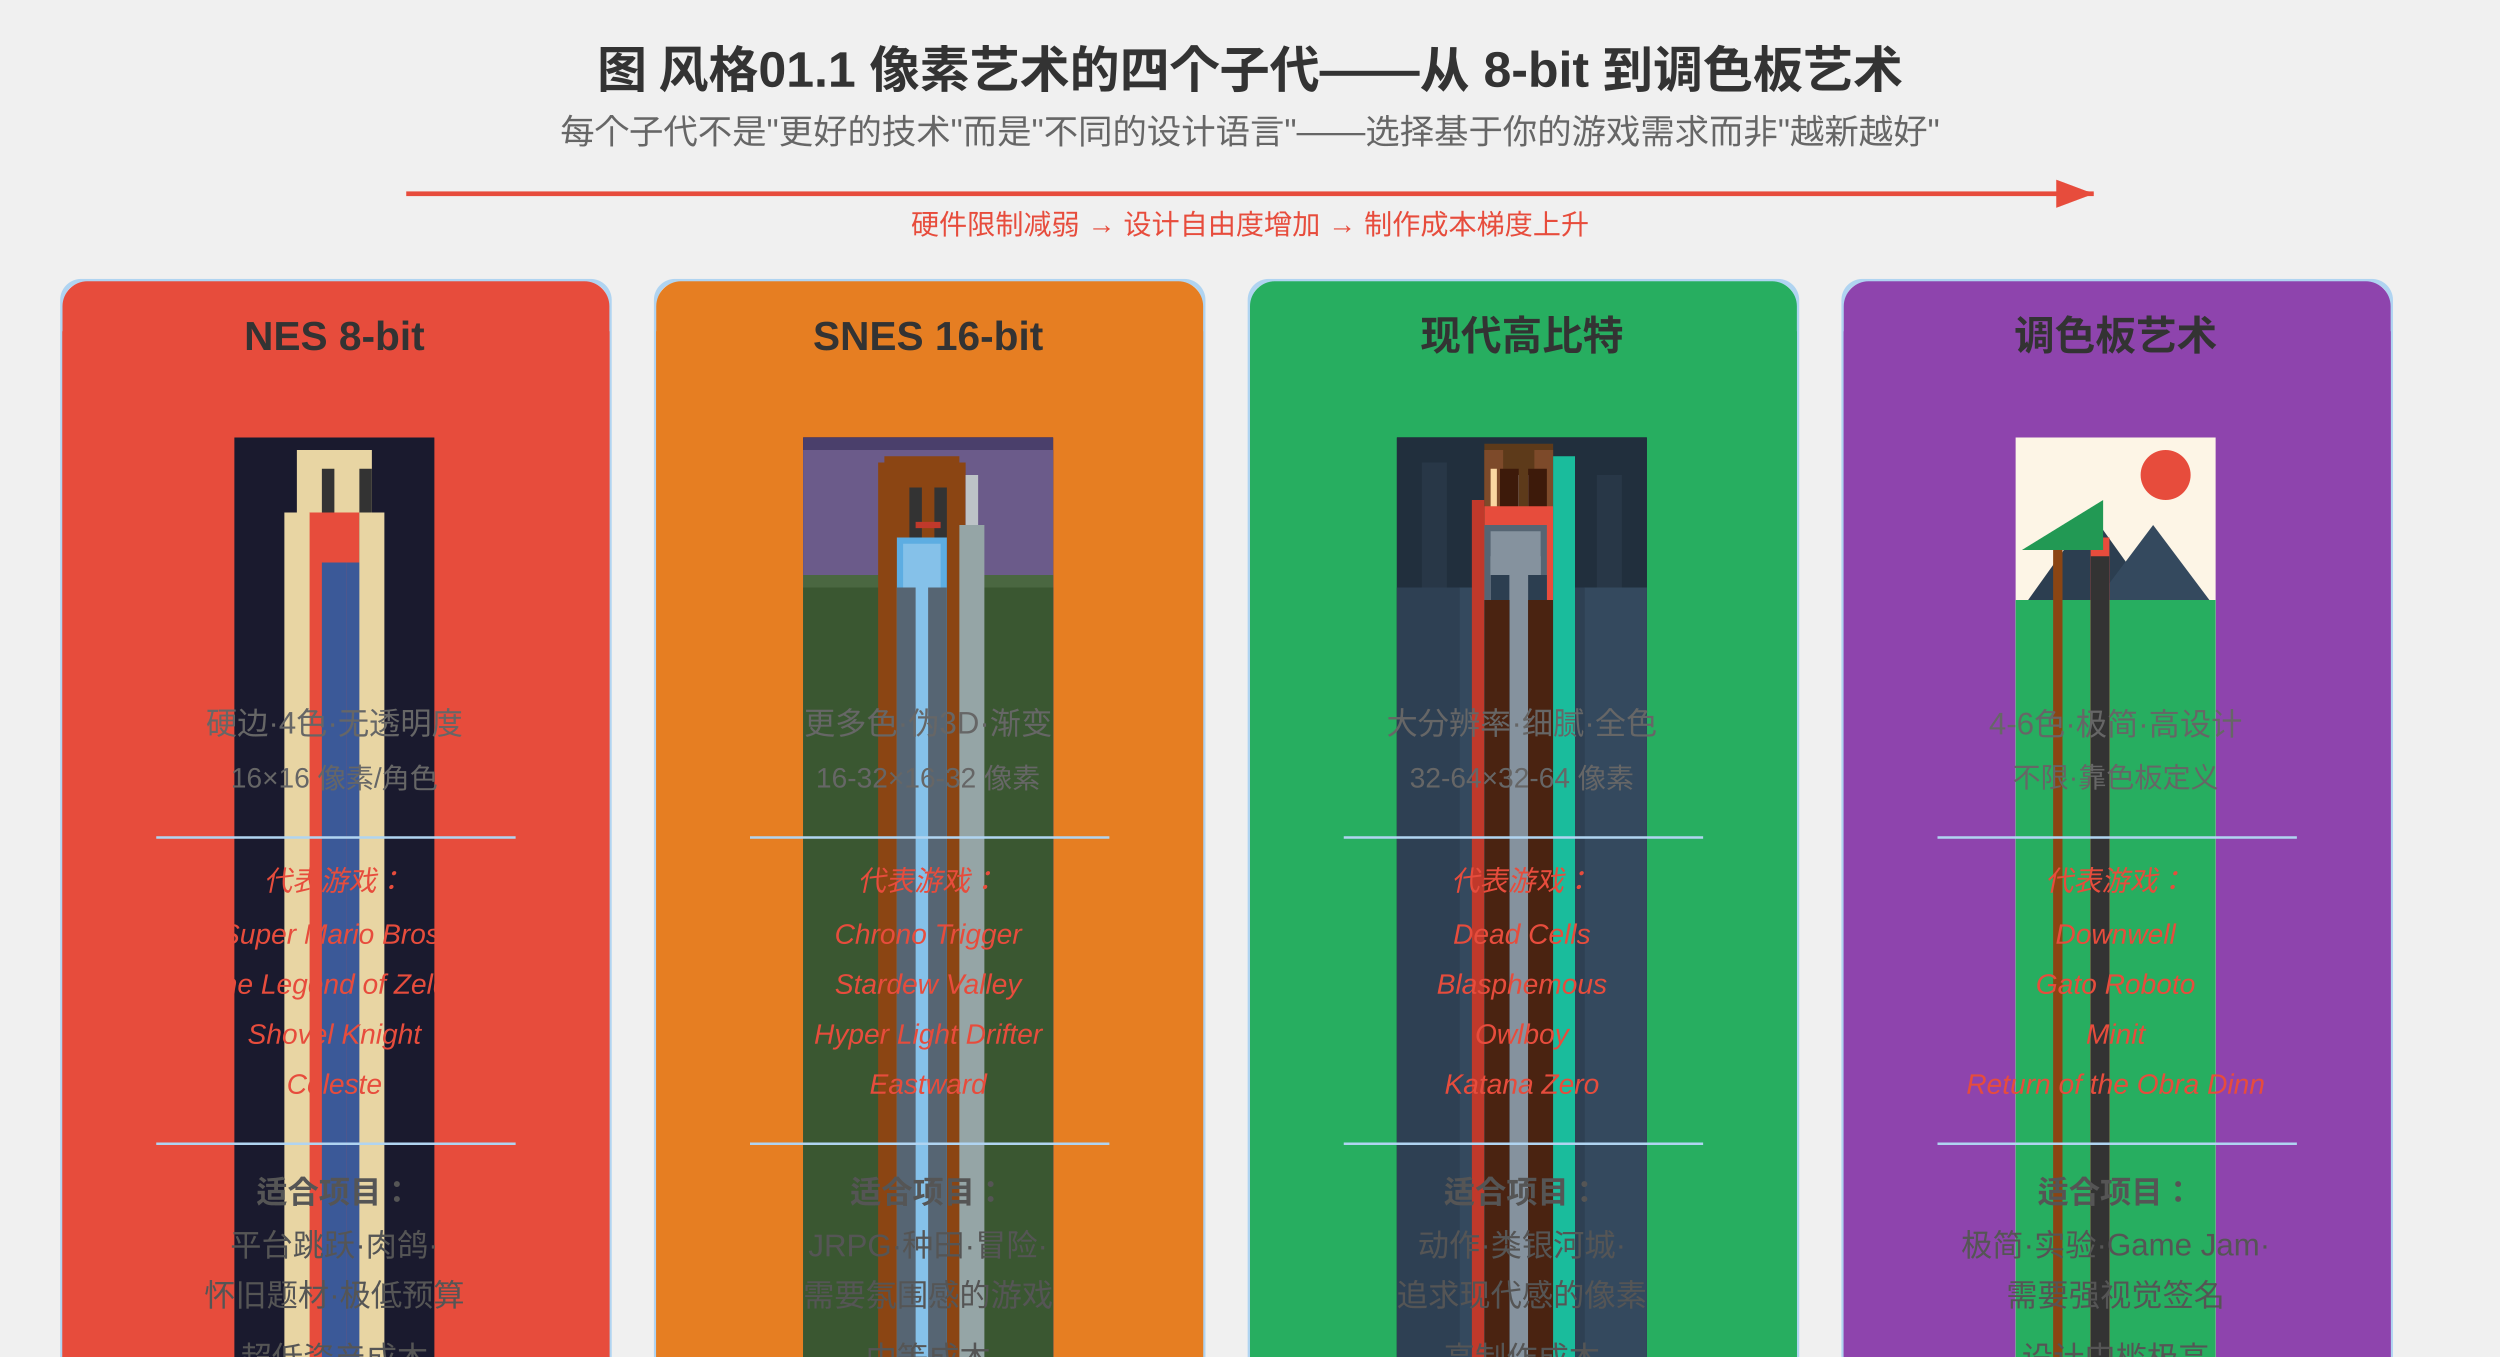
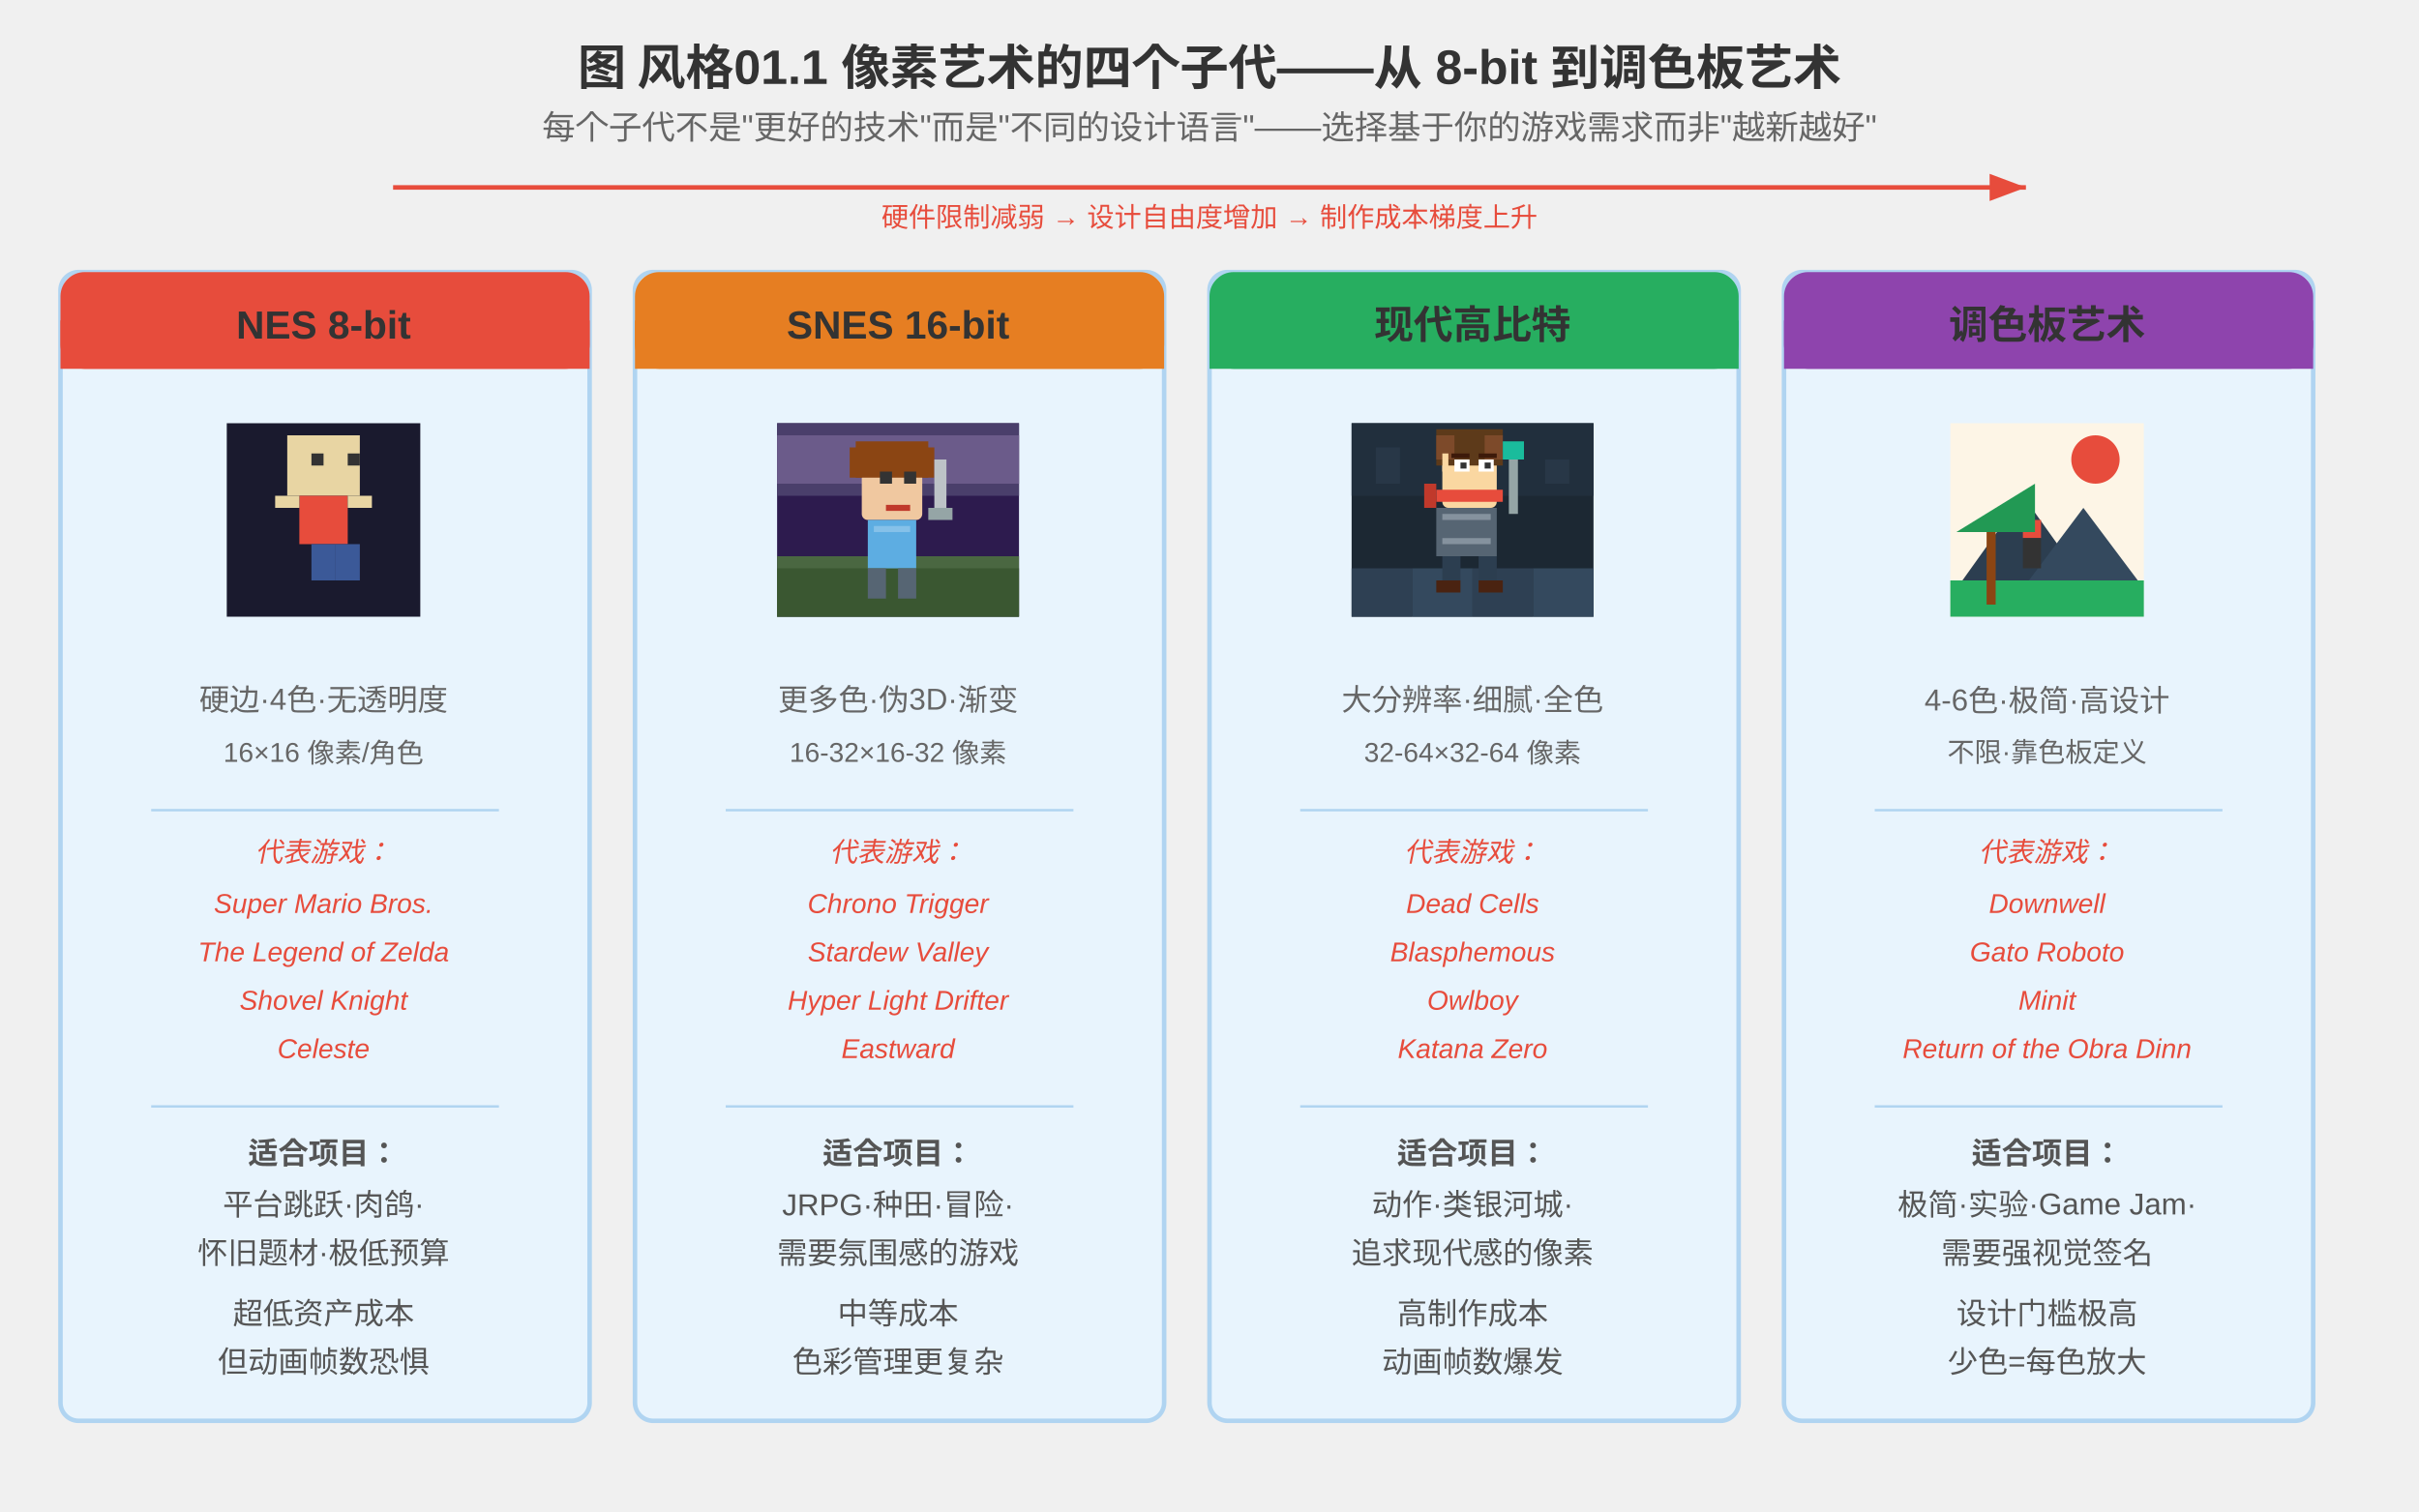
- <svg xmlns="http://www.w3.org/2000/svg" viewBox="0.0 0.0 800.0 434" width="800" height="434">
+ <svg xmlns="http://www.w3.org/2000/svg" viewBox="0 0 800 500" width="800" height="500">
  <style>
    text { font-family: 'PingFang SC','Microsoft YaHei',Arial,sans-serif; }
    .title { font-size: 16px; font-weight: bold; fill: #333; }
    .subtitle { font-size: 11px; fill: #666; }
    .gen-title { font-size: 13px; font-weight: bold; fill: #333; text-anchor: middle; }
    .gen-sub { font-size: 10px; fill: #666; text-anchor: middle; }
    .gen-game { font-size: 9px; fill: #E74C3C; text-anchor: middle; font-style: italic; }
    .gen-res { font-size: 9px; fill: #666; text-anchor: middle; }
    .label { font-size: 10px; fill: #555; }
    .box { fill: #E8F4FD; stroke: #B0D4F1; stroke-width: 1.5; rx: 6; }
    .arrow-text { font-size: 9px; fill: #E74C3C; text-anchor: middle; }
  </style>
  <text x="400" y="28" class="title" text-anchor="middle">图 风格01.1  像素艺术的四个子代——从 8-bit 到调色板艺术</text>
  <text x="400" y="46" class="subtitle" text-anchor="middle">每个子代不是"更好的技术"而是"不同的设计语言"——选择基于你的游戏需求而非"越新越好"</text>
  <line x1="130" y1="62" x2="670" y2="62" stroke="#E74C3C" stroke-width="1.5" marker-end="url(#arrowhead)" />
  <text x="400" y="75" class="arrow-text">硬件限制减弱 → 设计自由度增加 → 制作成本梯度上升</text>
  <defs>
    <marker id="arrowhead" markerWidth="8" markerHeight="6" refX="8" refY="3" orient="auto">
      <polygon points="0 0, 8 3, 0 6" fill="#E74C3C" />
    </marker>
  </defs>
  <g transform="translate(20, 90)">
-     <rect x="0" y="0" width="175" height="434" class="box" rx="8" />
-     <rect x="0" y="0" width="175" height="434" fill="#E74C3C" rx="8" />
-     <rect x="0" y="16" width="175" height="434" fill="#E74C3C" />
+     <rect x="0" y="0" width="175" height="380" class="box" rx="8" />
+     <rect x="0" y="0" width="175" height="32" fill="#E74C3C" rx="8" />
+     <rect x="0" y="16" width="175" height="16" fill="#E74C3C" />
    <text x="87" y="22" class="gen-title" fill="#fff">NES 8-bit</text>
    <g transform="translate(55, 50)">
-       <rect x="0" y="0" width="64" height="434" fill="#1a1a2e" />
-       <rect x="20" y="4" width="24" height="434" fill="#E8D5A3" />
-       <rect x="28" y="10" width="4" height="434" fill="#333" />
-       <rect x="40" y="10" width="4" height="434" fill="#333" />
-       <rect x="24" y="24" width="16" height="434" fill="#E74C3C" />
-       <rect x="28" y="40" width="8" height="434" fill="#3B5998" />
-       <rect x="36" y="40" width="8" height="434" fill="#3B5998" />
-       <rect x="16" y="24" width="8" height="434" fill="#E8D5A3" />
-       <rect x="40" y="24" width="8" height="434" fill="#E8D5A3" />
+       <rect x="0" y="0" width="64" height="64" fill="#1a1a2e" />
+       <rect x="20" y="4" width="24" height="20" fill="#E8D5A3" />
+       <rect x="28" y="10" width="4" height="4" fill="#333" />
+       <rect x="40" y="10" width="4" height="4" fill="#333" />
+       <rect x="24" y="24" width="16" height="16" fill="#E74C3C" />
+       <rect x="28" y="40" width="8" height="12" fill="#3B5998" />
+       <rect x="36" y="40" width="8" height="12" fill="#3B5998" />
+       <rect x="16" y="24" width="8" height="4" fill="#E8D5A3" />
+       <rect x="40" y="24" width="8" height="4" fill="#E8D5A3" />
    </g>
    <text x="87" y="145" class="gen-sub">硬边·4色·无透明度</text>
    <text x="87" y="162" class="gen-res">16×16 像素/角色</text>
    <line x1="30" y1="178" x2="145" y2="178" stroke="#B0D4F1" stroke-width="0.8" />
    <text x="87" y="195" class="gen-game" fill="#E74C3C">代表游戏：</text>
    <text x="87" y="212" class="gen-game">Super Mario Bros.</text>
    <text x="87" y="228" class="gen-game">The Legend of Zelda</text>
    <text x="87" y="244" class="gen-game">Shovel Knight</text>
    <text x="87" y="260" class="gen-game">Celeste</text>
    <line x1="30" y1="276" x2="145" y2="276" stroke="#B0D4F1" stroke-width="0.8" />
    <text x="87" y="295" class="label" text-anchor="middle" fill="#333" font-weight="bold">适合项目：</text>
    <text x="87" y="312" class="label" text-anchor="middle">平台跳跃·肉鸽·</text>
    <text x="87" y="328" class="label" text-anchor="middle">怀旧题材·极低预算</text>
    <text x="87" y="348" class="label" text-anchor="middle" fill="#E74C3C">超低资产成本</text>
    <text x="87" y="364" class="label" text-anchor="middle" fill="#E74C3C">但动画帧数恐惧</text>
  </g>
  <g transform="translate(210, 90)">
-     <rect x="0" y="0" width="175" height="434" class="box" rx="8" />
-     <rect x="0" y="0" width="175" height="434" fill="#E67E22" rx="8" />
-     <rect x="0" y="16" width="175" height="434" fill="#E67E22" />
+     <rect x="0" y="0" width="175" height="380" class="box" rx="8" />
+     <rect x="0" y="0" width="175" height="32" fill="#E67E22" rx="8" />
+     <rect x="0" y="16" width="175" height="16" fill="#E67E22" />
    <text x="87" y="22" class="gen-title" fill="#fff">SNES 16-bit</text>
    <g transform="translate(47, 50)">
-       <rect x="0" y="0" width="80" height="434" fill="#2d1b4e" />
-       <rect x="0" y="0" width="80" height="434" fill="#4a3f6b" />
-       <rect x="0" y="4" width="80" height="434" fill="#6b5b8a" />
-       <rect x="0" y="44" width="80" height="434" fill="#4a6741" />
-       <rect x="0" y="48" width="80" height="434" fill="#3a5731" />
-       <rect x="28" y="12" width="20" height="434" rx="2" fill="#F0C8A0" />
-       <rect x="26" y="6" width="24" height="434" fill="#8B4513" />
-       <rect x="24" y="8" width="4" height="434" fill="#8B4513" />
-       <rect x="48" y="8" width="4" height="434" fill="#8B4513" />
-       <rect x="34" y="16" width="4" height="434" fill="#333" />
-       <rect x="42" y="16" width="4" height="434" fill="#333" />
+       <rect x="0" y="0" width="80" height="64" fill="#2d1b4e" />
+       <rect x="0" y="0" width="80" height="24" fill="#4a3f6b" />
+       <rect x="0" y="4" width="80" height="16" fill="#6b5b8a" />
+       <rect x="0" y="44" width="80" height="20" fill="#4a6741" />
+       <rect x="0" y="48" width="80" height="16" fill="#3a5731" />
+       <rect x="28" y="12" width="20" height="20" rx="2" fill="#F0C8A0" />
+       <rect x="26" y="6" width="24" height="12" fill="#8B4513" />
+       <rect x="24" y="8" width="4" height="10" fill="#8B4513" />
+       <rect x="48" y="8" width="4" height="10" fill="#8B4513" />
+       <rect x="34" y="16" width="4" height="4" fill="#333" />
+       <rect x="42" y="16" width="4" height="4" fill="#333" />
      <line x1="36" y1="28" x2="44" y2="28" stroke="#C0392B" stroke-width="2" />
-       <rect x="30" y="32" width="16" height="434" fill="#5DADE2" />
-       <rect x="32" y="34" width="12" height="434" fill="#85C1E9" />
-       <rect x="30" y="48" width="6" height="434" fill="#566573" />
-       <rect x="40" y="48" width="6" height="434" fill="#566573" />
-       <rect x="52" y="12" width="4" height="434" fill="#BDC3C7" />
-       <rect x="50" y="28" width="8" height="434" fill="#95A5A6" />
+       <rect x="30" y="32" width="16" height="16" fill="#5DADE2" />
+       <rect x="32" y="34" width="12" height="2" fill="#85C1E9" />
+       <rect x="30" y="48" width="6" height="10" fill="#566573" />
+       <rect x="40" y="48" width="6" height="10" fill="#566573" />
+       <rect x="52" y="12" width="4" height="16" fill="#BDC3C7" />
+       <rect x="50" y="28" width="8" height="4" fill="#95A5A6" />
    </g>
    <text x="87" y="145" class="gen-sub">更多色·伪3D·渐变</text>
    <text x="87" y="162" class="gen-res">16-32×16-32 像素</text>
    <line x1="30" y1="178" x2="145" y2="178" stroke="#B0D4F1" stroke-width="0.8" />
    <text x="87" y="195" class="gen-game">代表游戏：</text>
    <text x="87" y="212" class="gen-game">Chrono Trigger</text>
    <text x="87" y="228" class="gen-game">Stardew Valley</text>
    <text x="87" y="244" class="gen-game">Hyper Light Drifter</text>
    <text x="87" y="260" class="gen-game">Eastward</text>
    <line x1="30" y1="276" x2="145" y2="276" stroke="#B0D4F1" stroke-width="0.8" />
    <text x="87" y="295" class="label" text-anchor="middle" fill="#333" font-weight="bold">适合项目：</text>
    <text x="87" y="312" class="label" text-anchor="middle">JRPG·种田·冒险·</text>
    <text x="87" y="328" class="label" text-anchor="middle">需要氛围感的游戏</text>
    <text x="87" y="348" class="label" text-anchor="middle" fill="#E67E22">中等成本</text>
    <text x="87" y="364" class="label" text-anchor="middle" fill="#E67E22">色彩管理更复杂</text>
  </g>
  <g transform="translate(400, 90)">
-     <rect x="0" y="0" width="175" height="434" class="box" rx="8" />
-     <rect x="0" y="0" width="175" height="434" fill="#27AE60" rx="8" />
-     <rect x="0" y="16" width="175" height="434" fill="#27AE60" />
+     <rect x="0" y="0" width="175" height="380" class="box" rx="8" />
+     <rect x="0" y="0" width="175" height="32" fill="#27AE60" rx="8" />
+     <rect x="0" y="16" width="175" height="16" fill="#27AE60" />
    <text x="87" y="22" class="gen-title" fill="#fff">现代高比特</text>
    <g transform="translate(47, 50)">
-       <rect x="0" y="0" width="80" height="434" fill="#1C2833" />
-       <rect x="0" y="0" width="80" height="434" fill="#212F3D" />
-       <rect x="8" y="8" width="8" height="434" fill="#283747" />
-       <rect x="64" y="12" width="8" height="434" fill="#283747" />
-       <rect x="0" y="48" width="20" height="434" fill="#2E4053" />
-       <rect x="20" y="48" width="20" height="434" fill="#34495E" />
-       <rect x="40" y="48" width="20" height="434" fill="#2E4053" />
-       <rect x="60" y="48" width="20" height="434" fill="#34495E" />
-       <rect x="30" y="8" width="18" height="434" rx="2" fill="#FAD7A1" />
-       <rect x="28" y="2" width="22" height="434" fill="#5D3A1A" />
-       <rect x="28" y="4" width="6" height="434" fill="#7D4A2A" />
-       <rect x="44" y="4" width="6" height="434" fill="#7D4A2A" />
-       <rect x="30" y="10" width="2" height="434" fill="#FAD7A1" />
-       <rect x="34" y="12" width="5" height="434" fill="#fff" />
-       <rect x="36" y="13" width="2" height="434" fill="#333" />
-       <rect x="42" y="12" width="5" height="434" fill="#fff" />
-       <rect x="44" y="13" width="2" height="434" fill="#333" />
-       <rect x="33" y="10" width="6" height="434" fill="#3D1A0A" />
-       <rect x="42" y="10" width="6" height="434" fill="#3D1A0A" />
-       <rect x="28" y="22" width="22" height="434" fill="#E74C3C" />
-       <rect x="24" y="20" width="4" height="434" fill="#C0392B" />
-       <rect x="28" y="28" width="20" height="434" fill="#566573" />
-       <rect x="30" y="30" width="16" height="434" fill="#85929E" />
-       <rect x="30" y="38" width="16" height="434" fill="#85929E" />
-       <rect x="30" y="44" width="6" height="434" fill="#2C3E50" />
-       <rect x="42" y="44" width="6" height="434" fill="#2C3E50" />
-       <rect x="28" y="52" width="8" height="434" fill="#4A2311" />
-       <rect x="42" y="52" width="8" height="434" fill="#4A2311" />
-       <rect x="52" y="8" width="3" height="434" fill="#95A5A6" />
-       <rect x="50" y="6" width="7" height="434" fill="#1ABC9C" />
+       <rect x="0" y="0" width="80" height="64" fill="#1C2833" />
+       <rect x="0" y="0" width="80" height="24" fill="#212F3D" />
+       <rect x="8" y="8" width="8" height="12" fill="#283747" />
+       <rect x="64" y="12" width="8" height="8" fill="#283747" />
+       <rect x="0" y="48" width="20" height="16" fill="#2E4053" />
+       <rect x="20" y="48" width="20" height="16" fill="#34495E" />
+       <rect x="40" y="48" width="20" height="16" fill="#2E4053" />
+       <rect x="60" y="48" width="20" height="16" fill="#34495E" />
+       <rect x="30" y="8" width="18" height="20" rx="2" fill="#FAD7A1" />
+       <rect x="28" y="2" width="22" height="12" fill="#5D3A1A" />
+       <rect x="28" y="4" width="6" height="8" fill="#7D4A2A" />
+       <rect x="44" y="4" width="6" height="8" fill="#7D4A2A" />
+       <rect x="30" y="10" width="2" height="6" fill="#FAD7A1" />
+       <rect x="34" y="12" width="5" height="4" fill="#fff" />
+       <rect x="36" y="13" width="2" height="2" fill="#333" />
+       <rect x="42" y="12" width="5" height="4" fill="#fff" />
+       <rect x="44" y="13" width="2" height="2" fill="#333" />
+       <rect x="33" y="10" width="6" height="1.5" fill="#3D1A0A" />
+       <rect x="42" y="10" width="6" height="1.5" fill="#3D1A0A" />
+       <rect x="28" y="22" width="22" height="4" fill="#E74C3C" />
+       <rect x="24" y="20" width="4" height="8" fill="#C0392B" />
+       <rect x="28" y="28" width="20" height="16" fill="#566573" />
+       <rect x="30" y="30" width="16" height="2" fill="#85929E" />
+       <rect x="30" y="38" width="16" height="2" fill="#85929E" />
+       <rect x="30" y="44" width="6" height="8" fill="#2C3E50" />
+       <rect x="42" y="44" width="6" height="8" fill="#2C3E50" />
+       <rect x="28" y="52" width="8" height="4" fill="#4A2311" />
+       <rect x="42" y="52" width="8" height="4" fill="#4A2311" />
+       <rect x="52" y="8" width="3" height="22" fill="#95A5A6" />
+       <rect x="50" y="6" width="7" height="6" fill="#1ABC9C" />
    </g>
    <text x="87" y="145" class="gen-sub">大分辨率·细腻·全色</text>
    <text x="87" y="162" class="gen-res">32-64×32-64 像素</text>
    <line x1="30" y1="178" x2="145" y2="178" stroke="#B0D4F1" stroke-width="0.8" />
    <text x="87" y="195" class="gen-game">代表游戏：</text>
    <text x="87" y="212" class="gen-game">Dead Cells</text>
    <text x="87" y="228" class="gen-game">Blasphemous</text>
    <text x="87" y="244" class="gen-game">Owlboy</text>
    <text x="87" y="260" class="gen-game">Katana Zero</text>
    <line x1="30" y1="276" x2="145" y2="276" stroke="#B0D4F1" stroke-width="0.8" />
    <text x="87" y="295" class="label" text-anchor="middle" fill="#333" font-weight="bold">适合项目：</text>
    <text x="87" y="312" class="label" text-anchor="middle">动作·类银河城·</text>
    <text x="87" y="328" class="label" text-anchor="middle">追求现代感的像素</text>
    <text x="87" y="348" class="label" text-anchor="middle" fill="#27AE60">高制作成本</text>
    <text x="87" y="364" class="label" text-anchor="middle" fill="#27AE60">动画帧数爆发</text>
  </g>
  <g transform="translate(590, 90)">
-     <rect x="0" y="0" width="175" height="434" class="box" rx="8" />
-     <rect x="0" y="0" width="175" height="434" fill="#8E44AD" rx="8" />
-     <rect x="0" y="16" width="175" height="434" fill="#8E44AD" />
+     <rect x="0" y="0" width="175" height="380" class="box" rx="8" />
+     <rect x="0" y="0" width="175" height="32" fill="#8E44AD" rx="8" />
+     <rect x="0" y="16" width="175" height="16" fill="#8E44AD" />
    <text x="87" y="22" class="gen-title" fill="#fff">调色板艺术</text>
    <g transform="translate(55, 50)">
-       <rect x="0" y="0" width="64" height="434" fill="#FDF5E6" />
+       <rect x="0" y="0" width="64" height="64" fill="#FDF5E6" />
      <circle cx="48" cy="12" r="8" fill="#E74C3C" />
      <polygon points="4,52 24,24 44,52" fill="#2C3E50" />
      <polygon points="26,52 44,28 62,52" fill="#34495E" />
-       <rect x="0" y="52" width="64" height="434" fill="#27AE60" />
-       <rect x="24" y="32" width="6" height="434" fill="#E74C3C" />
-       <rect x="24" y="38" width="6" height="434" fill="#333" />
-       <rect x="12" y="36" width="3" height="434" fill="#8B4513" />
+       <rect x="0" y="52" width="64" height="12" fill="#27AE60" />
+       <rect x="24" y="32" width="6" height="6" fill="#E74C3C" />
+       <rect x="24" y="38" width="6" height="10" fill="#333" />
+       <rect x="12" y="36" width="3" height="24" fill="#8B4513" />
      <polygon points="2,36 28,20 28,36" fill="#229954" />
    </g>
    <text x="87" y="145" class="gen-sub">4-6色·极简·高设计</text>
    <text x="87" y="162" class="gen-res">不限·靠色板定义</text>
    <line x1="30" y1="178" x2="145" y2="178" stroke="#B0D4F1" stroke-width="0.8" />
    <text x="87" y="195" class="gen-game">代表游戏：</text>
    <text x="87" y="212" class="gen-game">Downwell</text>
    <text x="87" y="228" class="gen-game">Gato Roboto</text>
    <text x="87" y="244" class="gen-game">Minit</text>
    <text x="87" y="260" class="gen-game">Return of the Obra Dinn</text>
    <line x1="30" y1="276" x2="145" y2="276" stroke="#B0D4F1" stroke-width="0.8" />
    <text x="87" y="295" class="label" text-anchor="middle" fill="#333" font-weight="bold">适合项目：</text>
    <text x="87" y="312" class="label" text-anchor="middle">极简·实验·Game Jam·</text>
    <text x="87" y="328" class="label" text-anchor="middle">需要强视觉签名</text>
    <text x="87" y="348" class="label" text-anchor="middle" fill="#8E44AD">设计门槛极高</text>
    <text x="87" y="364" class="label" text-anchor="middle" fill="#8E44AD">少色=每色放大</text>
  </g>
</svg>
